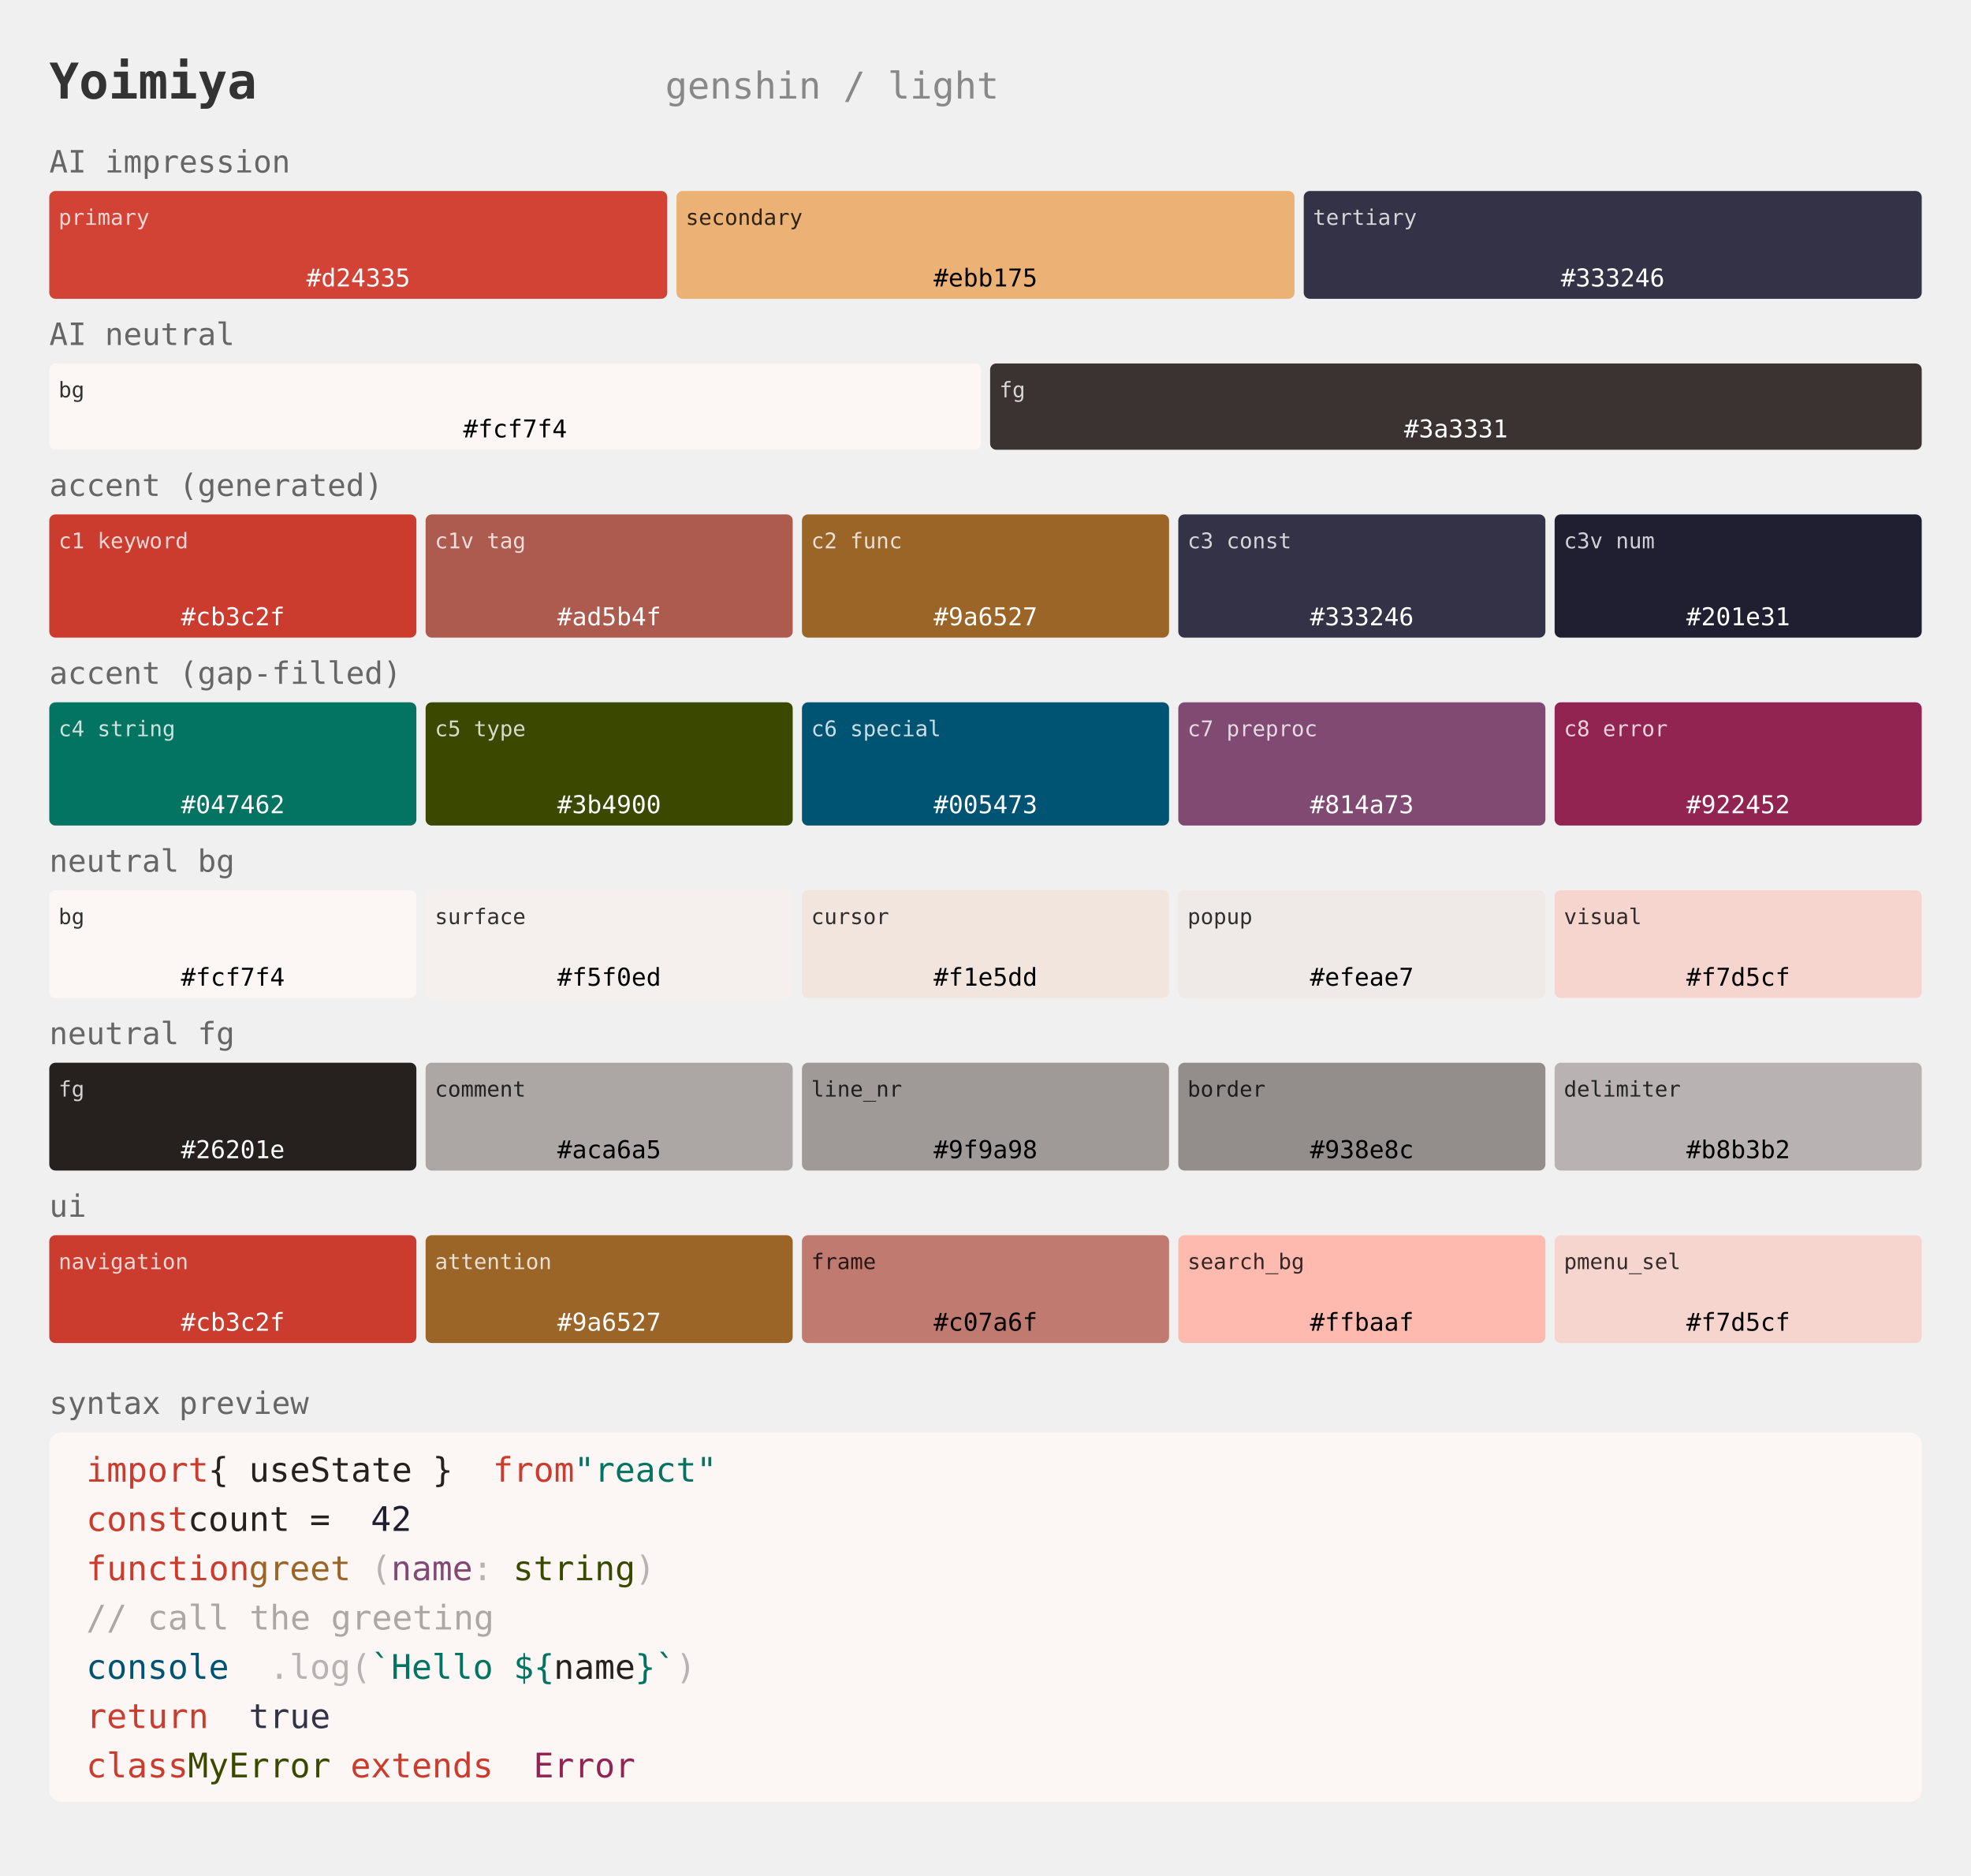
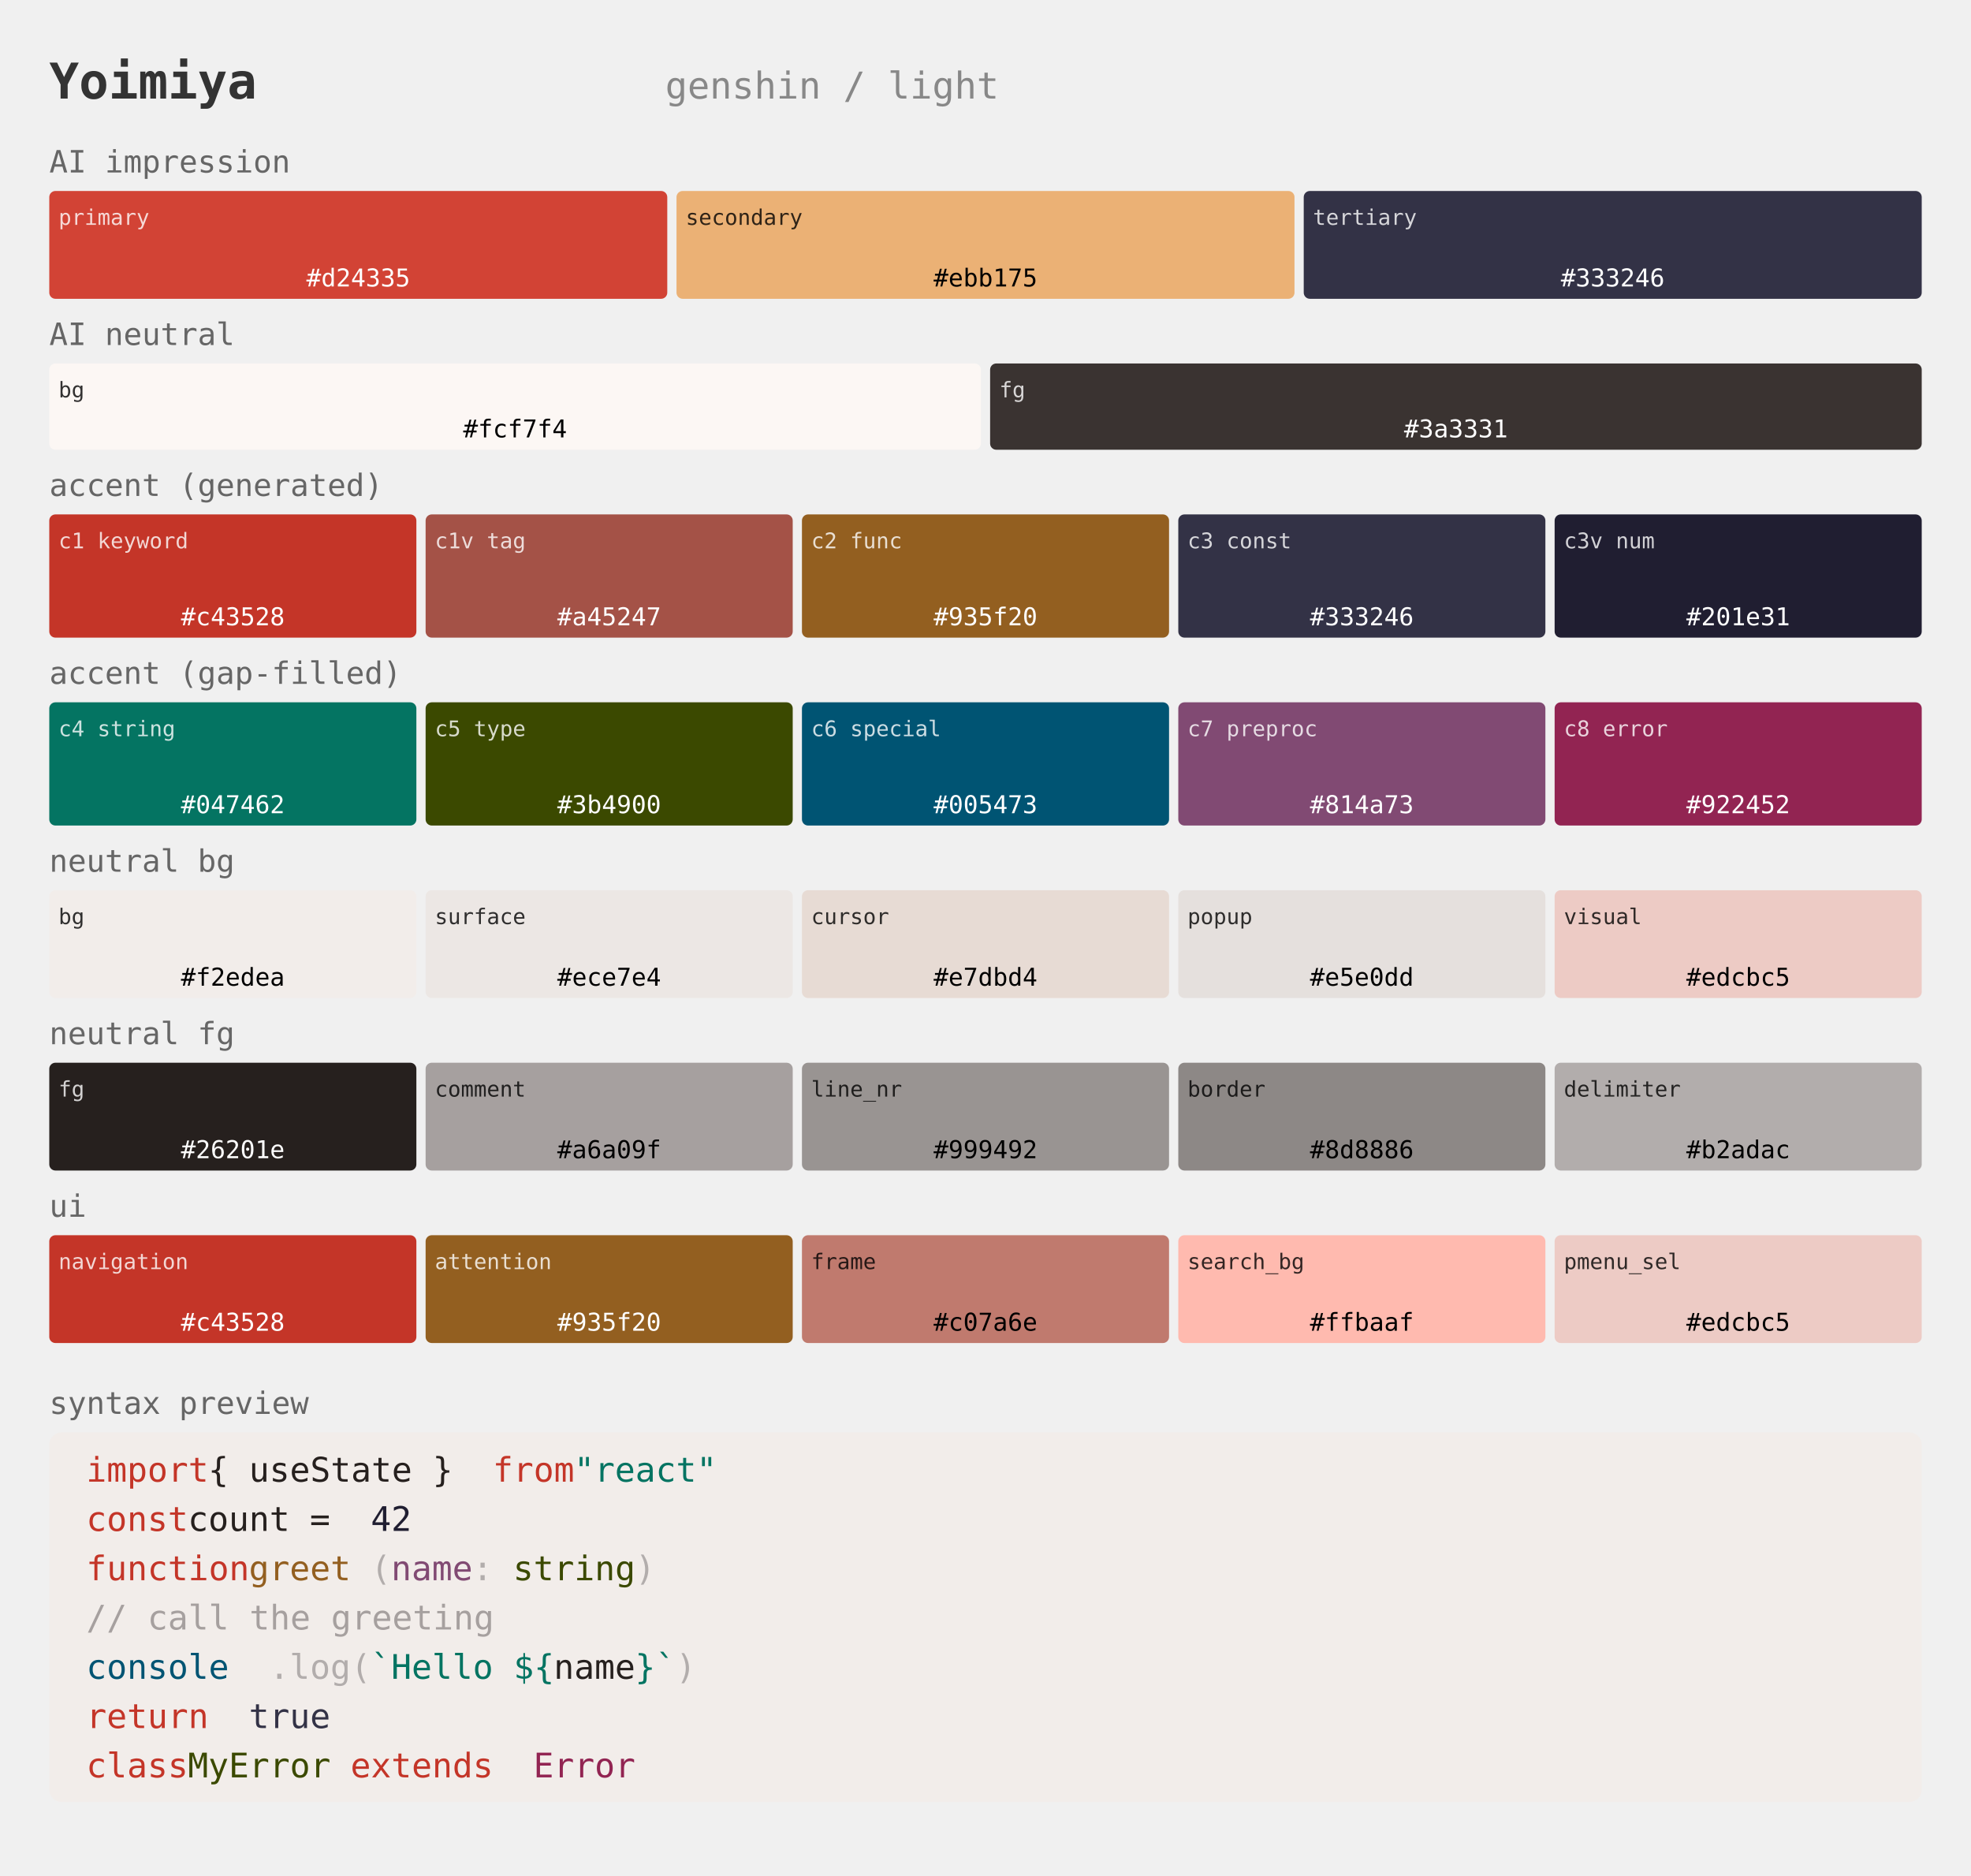
<svg xmlns="http://www.w3.org/2000/svg" width="640" height="609" style="background:#f5f5f5; font-family:ui-monospace,monospace;">
  <text x="16" y="32" fill="#333" font-size="16" font-weight="bold">Yoimiya</text>
  <text x="216" y="32" fill="#888" font-size="12">genshin / light</text>
  <text x="16" y="56" fill="#666" font-size="10">AI impression</text>
  <rect x="16" y="62" width="200.667" height="35" fill="#d24335" rx="2" />
  <text x="19" y="73" fill="#ffffff" font-size="7" opacity="0.8">primary</text>
  <text x="116.333" y="93" fill="#ffffff" font-size="8" text-anchor="middle">#d24335</text>
  <rect x="219.667" y="62" width="200.667" height="35" fill="#ebb175" rx="2" />
  <text x="222.667" y="73" fill="#000000" font-size="7" opacity="0.8">secondary</text>
  <text x="320" y="93" fill="#000000" font-size="8" text-anchor="middle">#ebb175</text>
  <rect x="423.333" y="62" width="200.667" height="35" fill="#333246" rx="2" />
  <text x="426.333" y="73" fill="#ffffff" font-size="7" opacity="0.8">tertiary</text>
  <text x="523.667" y="93" fill="#ffffff" font-size="8" text-anchor="middle">#333246</text>
  <text x="16" y="112" fill="#666" font-size="10">AI neutral</text>
  <rect x="16" y="118" width="302.5" height="28" fill="#fcf7f4" rx="2" />
  <text x="19" y="129" fill="#000000" font-size="7" opacity="0.8">bg</text>
  <text x="167.25" y="142" fill="#000000" font-size="8" text-anchor="middle">#fcf7f4</text>
  <rect x="321.5" y="118" width="302.5" height="28" fill="#3a3331" rx="2" />
  <text x="324.5" y="129" fill="#ffffff" font-size="7" opacity="0.8">fg</text>
  <text x="472.75" y="142" fill="#ffffff" font-size="8" text-anchor="middle">#3a3331</text>
  <text x="16" y="161" fill="#666" font-size="10">accent (generated)</text>
-   <rect x="16" y="167" width="119.2" height="40" fill="#cb3c2f" rx="2" />
+   <rect x="16" y="167" width="119.2" height="40" fill="#c43528" rx="2" />
  <text x="19" y="178" fill="#ffffff" font-size="7" opacity="0.8">c1 keyword</text>
-   <text x="75.6" y="203" fill="#ffffff" font-size="8" text-anchor="middle">#cb3c2f</text>
-   <rect x="138.2" y="167" width="119.2" height="40" fill="#ad5b4f" rx="2" />
+   <text x="75.6" y="203" fill="#ffffff" font-size="8" text-anchor="middle">#c43528</text>
+   <rect x="138.2" y="167" width="119.2" height="40" fill="#a45247" rx="2" />
  <text x="141.2" y="178" fill="#ffffff" font-size="7" opacity="0.8">c1v tag</text>
-   <text x="197.8" y="203" fill="#ffffff" font-size="8" text-anchor="middle">#ad5b4f</text>
-   <rect x="260.4" y="167" width="119.2" height="40" fill="#9a6527" rx="2" />
+   <text x="197.8" y="203" fill="#ffffff" font-size="8" text-anchor="middle">#a45247</text>
+   <rect x="260.4" y="167" width="119.2" height="40" fill="#935f20" rx="2" />
  <text x="263.4" y="178" fill="#ffffff" font-size="7" opacity="0.8">c2 func</text>
-   <text x="320" y="203" fill="#ffffff" font-size="8" text-anchor="middle">#9a6527</text>
+   <text x="320" y="203" fill="#ffffff" font-size="8" text-anchor="middle">#935f20</text>
  <rect x="382.6" y="167" width="119.2" height="40" fill="#333246" rx="2" />
  <text x="385.6" y="178" fill="#ffffff" font-size="7" opacity="0.8">c3 const</text>
  <text x="442.2" y="203" fill="#ffffff" font-size="8" text-anchor="middle">#333246</text>
  <rect x="504.8" y="167" width="119.2" height="40" fill="#201e31" rx="2" />
  <text x="507.8" y="178" fill="#ffffff" font-size="7" opacity="0.8">c3v num</text>
  <text x="564.4" y="203" fill="#ffffff" font-size="8" text-anchor="middle">#201e31</text>
  <text x="16" y="222" fill="#666" font-size="10">accent (gap-filled)</text>
  <rect x="16" y="228" width="119.2" height="40" fill="#047462" rx="2" />
  <text x="19" y="239" fill="#ffffff" font-size="7" opacity="0.8">c4 string</text>
  <text x="75.6" y="264" fill="#ffffff" font-size="8" text-anchor="middle">#047462</text>
  <rect x="138.2" y="228" width="119.2" height="40" fill="#3b4900" rx="2" />
  <text x="141.2" y="239" fill="#ffffff" font-size="7" opacity="0.8">c5 type</text>
  <text x="197.8" y="264" fill="#ffffff" font-size="8" text-anchor="middle">#3b4900</text>
  <rect x="260.4" y="228" width="119.2" height="40" fill="#005473" rx="2" />
  <text x="263.4" y="239" fill="#ffffff" font-size="7" opacity="0.8">c6 special</text>
  <text x="320" y="264" fill="#ffffff" font-size="8" text-anchor="middle">#005473</text>
  <rect x="382.6" y="228" width="119.2" height="40" fill="#814a73" rx="2" />
  <text x="385.6" y="239" fill="#ffffff" font-size="7" opacity="0.8">c7 preproc</text>
  <text x="442.2" y="264" fill="#ffffff" font-size="8" text-anchor="middle">#814a73</text>
  <rect x="504.8" y="228" width="119.2" height="40" fill="#922452" rx="2" />
  <text x="507.8" y="239" fill="#ffffff" font-size="7" opacity="0.8">c8 error</text>
  <text x="564.4" y="264" fill="#ffffff" font-size="8" text-anchor="middle">#922452</text>
  <text x="16" y="283" fill="#666" font-size="10">neutral bg</text>
-   <rect x="16" y="289" width="119.2" height="35" fill="#fcf7f4" rx="2" />
+   <rect x="16" y="289" width="119.2" height="35" fill="#f2edea" rx="2" />
  <text x="19" y="300" fill="#000000" font-size="7" opacity="0.8">bg</text>
-   <text x="75.6" y="320" fill="#000000" font-size="8" text-anchor="middle">#fcf7f4</text>
-   <rect x="138.2" y="289" width="119.2" height="35" fill="#f5f0ed" rx="2" />
+   <text x="75.6" y="320" fill="#000000" font-size="8" text-anchor="middle">#f2edea</text>
+   <rect x="138.2" y="289" width="119.2" height="35" fill="#ece7e4" rx="2" />
  <text x="141.2" y="300" fill="#000000" font-size="7" opacity="0.8">surface</text>
-   <text x="197.8" y="320" fill="#000000" font-size="8" text-anchor="middle">#f5f0ed</text>
-   <rect x="260.4" y="289" width="119.2" height="35" fill="#f1e5dd" rx="2" />
+   <text x="197.8" y="320" fill="#000000" font-size="8" text-anchor="middle">#ece7e4</text>
+   <rect x="260.4" y="289" width="119.2" height="35" fill="#e7dbd4" rx="2" />
  <text x="263.4" y="300" fill="#000000" font-size="7" opacity="0.8">cursor</text>
-   <text x="320" y="320" fill="#000000" font-size="8" text-anchor="middle">#f1e5dd</text>
-   <rect x="382.6" y="289" width="119.2" height="35" fill="#efeae7" rx="2" />
+   <text x="320" y="320" fill="#000000" font-size="8" text-anchor="middle">#e7dbd4</text>
+   <rect x="382.6" y="289" width="119.2" height="35" fill="#e5e0dd" rx="2" />
  <text x="385.6" y="300" fill="#000000" font-size="7" opacity="0.8">popup</text>
-   <text x="442.2" y="320" fill="#000000" font-size="8" text-anchor="middle">#efeae7</text>
-   <rect x="504.8" y="289" width="119.2" height="35" fill="#f7d5cf" rx="2" />
+   <text x="442.2" y="320" fill="#000000" font-size="8" text-anchor="middle">#e5e0dd</text>
+   <rect x="504.8" y="289" width="119.2" height="35" fill="#edcbc5" rx="2" />
  <text x="507.8" y="300" fill="#000000" font-size="7" opacity="0.8">visual</text>
-   <text x="564.4" y="320" fill="#000000" font-size="8" text-anchor="middle">#f7d5cf</text>
+   <text x="564.4" y="320" fill="#000000" font-size="8" text-anchor="middle">#edcbc5</text>
  <text x="16" y="339" fill="#666" font-size="10">neutral fg</text>
  <rect x="16" y="345" width="119.2" height="35" fill="#26201e" rx="2" />
  <text x="19" y="356" fill="#ffffff" font-size="7" opacity="0.8">fg</text>
  <text x="75.6" y="376" fill="#ffffff" font-size="8" text-anchor="middle">#26201e</text>
-   <rect x="138.2" y="345" width="119.2" height="35" fill="#aca6a5" rx="2" />
+   <rect x="138.2" y="345" width="119.2" height="35" fill="#a6a09f" rx="2" />
  <text x="141.2" y="356" fill="#000000" font-size="7" opacity="0.8">comment</text>
-   <text x="197.8" y="376" fill="#000000" font-size="8" text-anchor="middle">#aca6a5</text>
-   <rect x="260.4" y="345" width="119.2" height="35" fill="#9f9a98" rx="2" />
+   <text x="197.8" y="376" fill="#000000" font-size="8" text-anchor="middle">#a6a09f</text>
+   <rect x="260.4" y="345" width="119.2" height="35" fill="#999492" rx="2" />
  <text x="263.4" y="356" fill="#000000" font-size="7" opacity="0.8">line_nr</text>
-   <text x="320" y="376" fill="#000000" font-size="8" text-anchor="middle">#9f9a98</text>
-   <rect x="382.6" y="345" width="119.2" height="35" fill="#938e8c" rx="2" />
+   <text x="320" y="376" fill="#000000" font-size="8" text-anchor="middle">#999492</text>
+   <rect x="382.6" y="345" width="119.2" height="35" fill="#8d8886" rx="2" />
  <text x="385.6" y="356" fill="#000000" font-size="7" opacity="0.8">border</text>
-   <text x="442.2" y="376" fill="#000000" font-size="8" text-anchor="middle">#938e8c</text>
-   <rect x="504.8" y="345" width="119.2" height="35" fill="#b8b3b2" rx="2" />
+   <text x="442.2" y="376" fill="#000000" font-size="8" text-anchor="middle">#8d8886</text>
+   <rect x="504.8" y="345" width="119.2" height="35" fill="#b2adac" rx="2" />
  <text x="507.8" y="356" fill="#000000" font-size="7" opacity="0.8">delimiter</text>
-   <text x="564.4" y="376" fill="#000000" font-size="8" text-anchor="middle">#b8b3b2</text>
+   <text x="564.4" y="376" fill="#000000" font-size="8" text-anchor="middle">#b2adac</text>
  <text x="16" y="395" fill="#666" font-size="10">ui</text>
-   <rect x="16" y="401" width="119.2" height="35" fill="#cb3c2f" rx="2" />
+   <rect x="16" y="401" width="119.2" height="35" fill="#c43528" rx="2" />
  <text x="19" y="412" fill="#ffffff" font-size="7" opacity="0.8">navigation</text>
-   <text x="75.6" y="432" fill="#ffffff" font-size="8" text-anchor="middle">#cb3c2f</text>
-   <rect x="138.2" y="401" width="119.2" height="35" fill="#9a6527" rx="2" />
+   <text x="75.6" y="432" fill="#ffffff" font-size="8" text-anchor="middle">#c43528</text>
+   <rect x="138.2" y="401" width="119.2" height="35" fill="#935f20" rx="2" />
  <text x="141.2" y="412" fill="#ffffff" font-size="7" opacity="0.8">attention</text>
-   <text x="197.8" y="432" fill="#ffffff" font-size="8" text-anchor="middle">#9a6527</text>
-   <rect x="260.4" y="401" width="119.2" height="35" fill="#c07a6f" rx="2" />
+   <text x="197.8" y="432" fill="#ffffff" font-size="8" text-anchor="middle">#935f20</text>
+   <rect x="260.4" y="401" width="119.2" height="35" fill="#c07a6e" rx="2" />
  <text x="263.4" y="412" fill="#000000" font-size="7" opacity="0.8">frame</text>
-   <text x="320" y="432" fill="#000000" font-size="8" text-anchor="middle">#c07a6f</text>
+   <text x="320" y="432" fill="#000000" font-size="8" text-anchor="middle">#c07a6e</text>
  <rect x="382.6" y="401" width="119.2" height="35" fill="#ffbaaf" rx="2" />
  <text x="385.6" y="412" fill="#000000" font-size="7" opacity="0.8">search_bg</text>
  <text x="442.2" y="432" fill="#000000" font-size="8" text-anchor="middle">#ffbaaf</text>
-   <rect x="504.8" y="401" width="119.2" height="35" fill="#f7d5cf" rx="2" />
+   <rect x="504.8" y="401" width="119.2" height="35" fill="#edcbc5" rx="2" />
  <text x="507.8" y="412" fill="#000000" font-size="7" opacity="0.8">pmenu_sel</text>
-   <text x="564.4" y="432" fill="#000000" font-size="8" text-anchor="middle">#f7d5cf</text>
+   <text x="564.4" y="432" fill="#000000" font-size="8" text-anchor="middle">#edcbc5</text>
  <text x="16" y="459" fill="#666" font-size="10">syntax preview</text>
-   <rect x="16" y="465" width="608" height="120" fill="#fcf7f4" rx="4" />
-   <text x="28" y="481" fill="#cb3c2f" font-size="11" font-family="monospace">import</text>
+   <rect x="16" y="465" width="608" height="120" fill="#f2edea" rx="4" />
+   <text x="28" y="481" fill="#c43528" font-size="11" font-family="monospace">import</text>
  <text x="67.6" y="481" fill="#26201e" font-size="11" font-family="monospace"> { useState } </text>
-   <text x="160" y="481" fill="#cb3c2f" font-size="11" font-family="monospace">from</text>
+   <text x="160" y="481" fill="#c43528" font-size="11" font-family="monospace">from</text>
  <text x="186.4" y="481" fill="#047462" font-size="11" font-family="monospace"> "react"</text>
-   <text x="28" y="497" fill="#cb3c2f" font-size="11" font-family="monospace">const</text>
+   <text x="28" y="497" fill="#c43528" font-size="11" font-family="monospace">const</text>
  <text x="61" y="497" fill="#26201e" font-size="11" font-family="monospace"> count</text>
  <text x="100.6" y="497" fill="#26201e" font-size="11" font-family="monospace"> = </text>
  <text x="120.4" y="497" fill="#201e31" font-size="11" font-family="monospace">42</text>
-   <text x="28" y="513" fill="#cb3c2f" font-size="11" font-family="monospace">function</text>
-   <text x="80.8" y="513" fill="#9a6527" font-size="11" font-family="monospace"> greet</text>
-   <text x="120.4" y="513" fill="#b8b3b2" font-size="11" font-family="monospace">(</text>
+   <text x="28" y="513" fill="#c43528" font-size="11" font-family="monospace">function</text>
+   <text x="80.8" y="513" fill="#935f20" font-size="11" font-family="monospace"> greet</text>
+   <text x="120.4" y="513" fill="#b2adac" font-size="11" font-family="monospace">(</text>
  <text x="127" y="513" fill="#814a73" font-size="11" font-family="monospace">name</text>
-   <text x="153.4" y="513" fill="#b8b3b2" font-size="11" font-family="monospace">: </text>
+   <text x="153.4" y="513" fill="#b2adac" font-size="11" font-family="monospace">: </text>
  <text x="166.6" y="513" fill="#3b4900" font-size="11" font-family="monospace">string</text>
-   <text x="206.2" y="513" fill="#b8b3b2" font-size="11" font-family="monospace">)</text>
-   <text x="28" y="529" fill="#aca6a5" font-size="11" font-family="monospace">  // call the greeting</text>
+   <text x="206.2" y="513" fill="#b2adac" font-size="11" font-family="monospace">)</text>
+   <text x="28" y="529" fill="#a6a09f" font-size="11" font-family="monospace">  // call the greeting</text>
  <text x="28" y="545" fill="#005473" font-size="11" font-family="monospace">  console</text>
-   <text x="87.4" y="545" fill="#b8b3b2" font-size="11" font-family="monospace">.log(</text>
+   <text x="87.4" y="545" fill="#b2adac" font-size="11" font-family="monospace">.log(</text>
  <text x="120.4" y="545" fill="#047462" font-size="11" font-family="monospace">`Hello ${</text>
  <text x="179.8" y="545" fill="#26201e" font-size="11" font-family="monospace">name</text>
  <text x="206.2" y="545" fill="#047462" font-size="11" font-family="monospace">}`</text>
-   <text x="219.4" y="545" fill="#b8b3b2" font-size="11" font-family="monospace">)</text>
-   <text x="28" y="561" fill="#cb3c2f" font-size="11" font-family="monospace">  return</text>
+   <text x="219.4" y="545" fill="#b2adac" font-size="11" font-family="monospace">)</text>
+   <text x="28" y="561" fill="#c43528" font-size="11" font-family="monospace">  return</text>
  <text x="80.8" y="561" fill="#333246" font-size="11" font-family="monospace"> true</text>
-   <text x="28" y="577" fill="#cb3c2f" font-size="11" font-family="monospace">class</text>
+   <text x="28" y="577" fill="#c43528" font-size="11" font-family="monospace">class</text>
  <text x="61" y="577" fill="#3b4900" font-size="11" font-family="monospace"> MyError</text>
-   <text x="113.8" y="577" fill="#cb3c2f" font-size="11" font-family="monospace"> extends </text>
+   <text x="113.8" y="577" fill="#c43528" font-size="11" font-family="monospace"> extends </text>
  <text x="173.2" y="577" fill="#922452" font-size="11" font-family="monospace">Error</text>
</svg>
